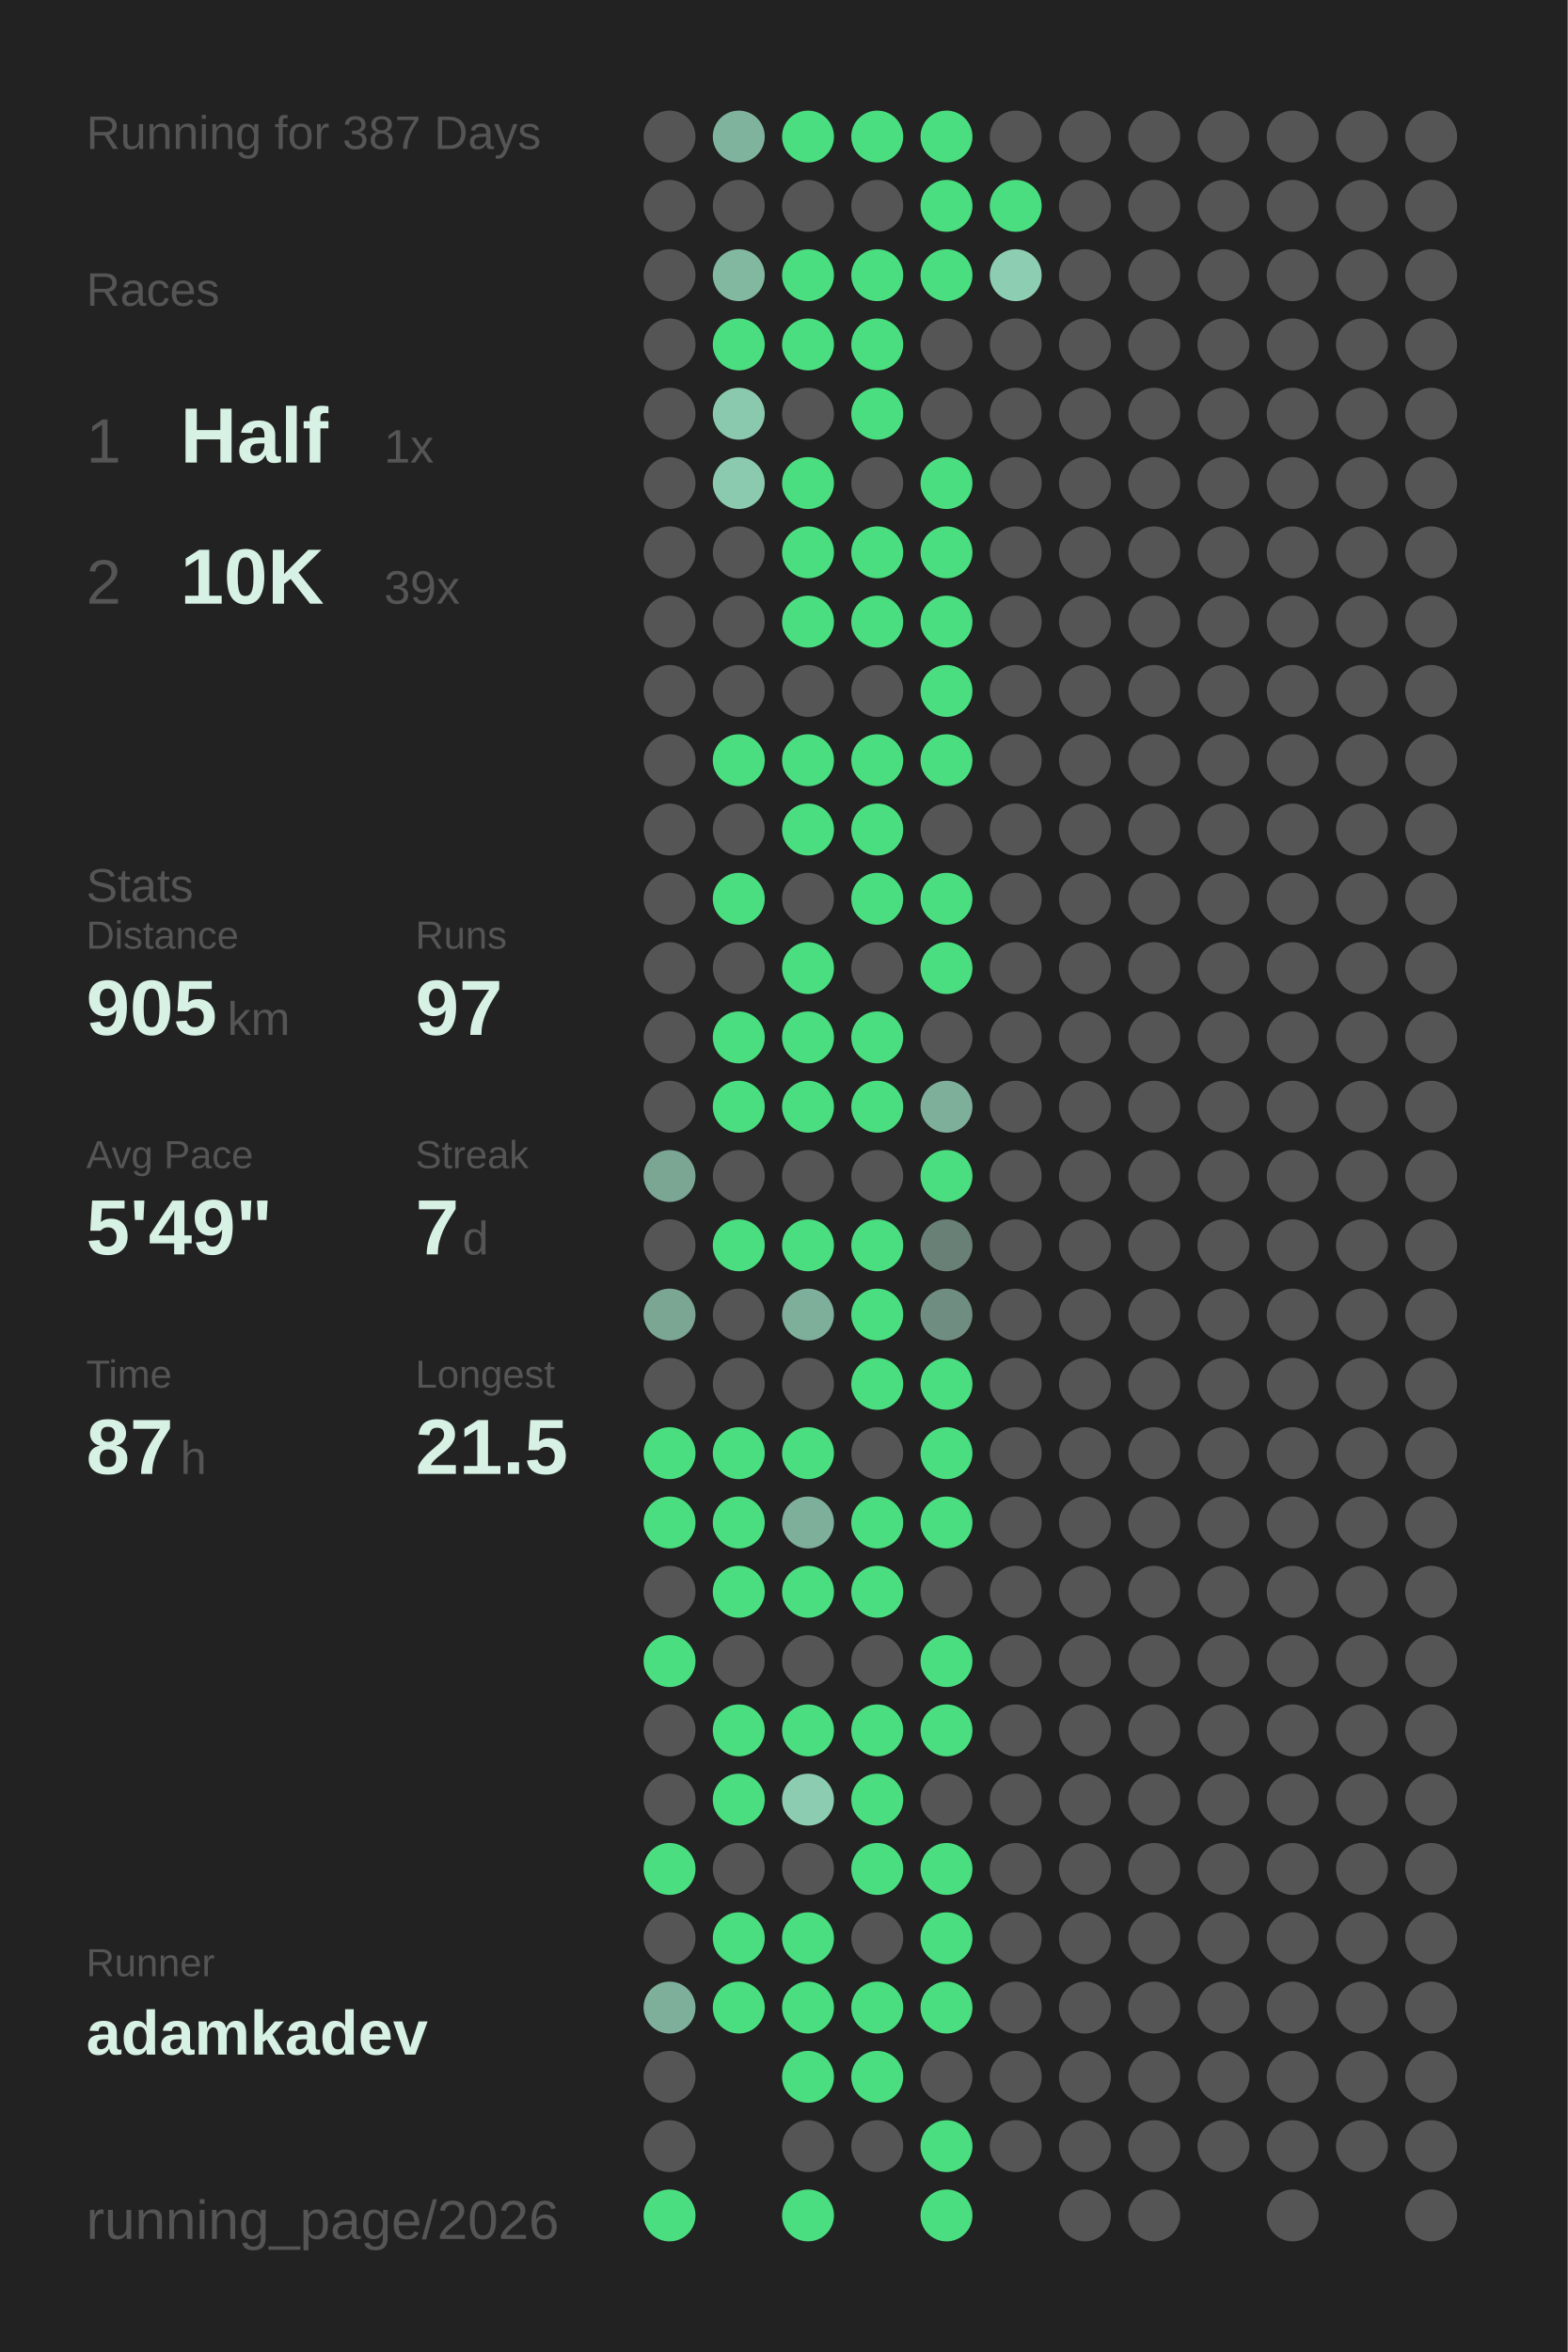
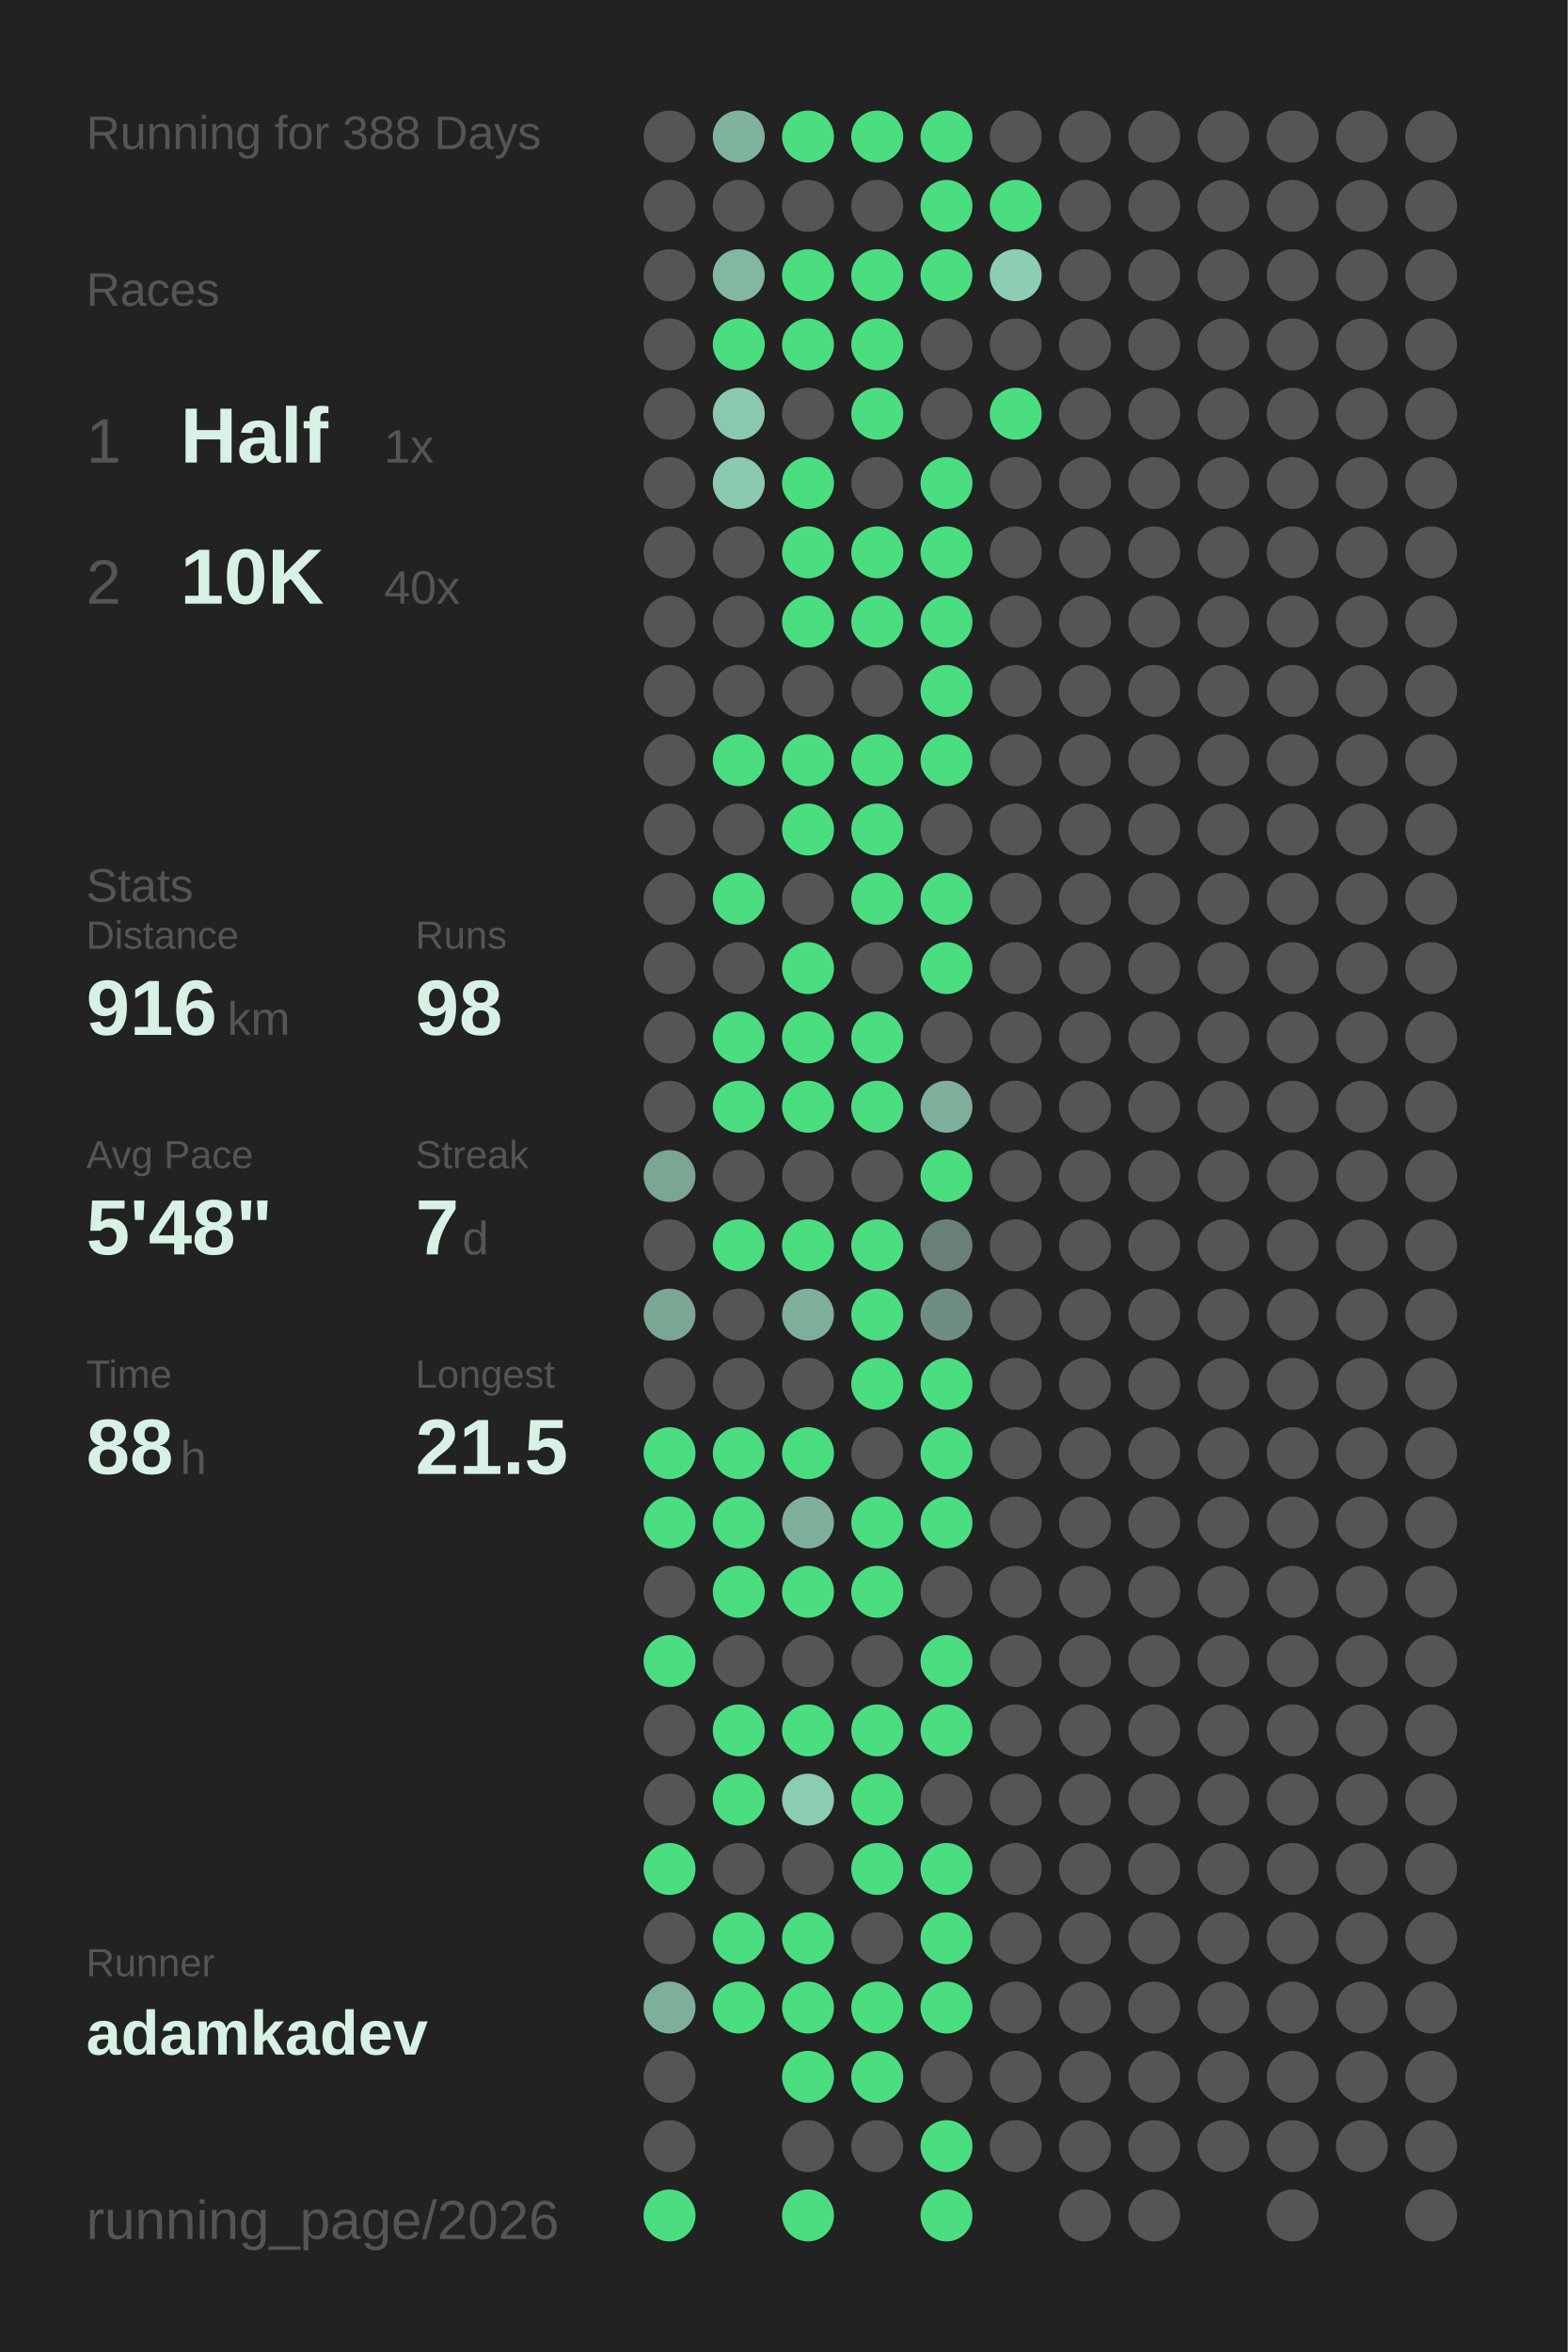
<svg xmlns="http://www.w3.org/2000/svg" baseProfile="full" height="300mm" version="1.1" viewBox="0,0,200,300" width="200mm">
  <defs />
  <rect fill="#222222" height="300" width="200" x="0" y="0" />
-   <text fill="#555555" style="font-size:6px; font-family:Arial;" x="11" y="19">Running for 387 Days</text>
+   <text fill="#555555" style="font-size:6px; font-family:Arial;" x="11" y="19">Running for 388 Days</text>
  <text fill="#555555" style="font-size:6px; font-family:Arial;" x="11" y="39">Races</text>
  <text fill="#555555" style="font-size:8px; font-family:Arial;" x="11" y="59">1</text>
  <text fill="#D7F2E5" style="font-size:10px; font-family:Arial; font-weight:bold;" x="23" y="59">Half</text>
  <text fill="#555555" style="font-size:6px; font-family:Arial;" x="49" y="59">1x</text>
  <text fill="#555555" style="font-size:8px; font-family:Arial;" x="11" y="77">2</text>
  <text fill="#D7F2E5" style="font-size:10px; font-family:Arial; font-weight:bold;" x="23" y="77">10K</text>
-   <text fill="#555555" style="font-size:6px; font-family:Arial;" x="49" y="77">39x</text>
+   <text fill="#555555" style="font-size:6px; font-family:Arial;" x="49" y="77">40x</text>
  <text fill="#555555" style="font-size:6px; font-family:Arial;" x="11" y="115">Stats</text>
  <text fill="#555555" style="font-size:5px; font-family:Arial;" x="11" y="121">Distance</text>
-   <text fill="#D7F2E5" style="font-size:10px; font-family:Arial; font-weight:bold;" x="11" y="132">905</text>
+   <text fill="#D7F2E5" style="font-size:10px; font-family:Arial; font-weight:bold;" x="11" y="132">916</text>
  <text fill="#555555" style="font-size:6px; font-family:Arial;" x="29" y="132">km</text>
  <text fill="#555555" style="font-size:5px; font-family:Arial;" x="53" y="121">Runs</text>
-   <text fill="#D7F2E5" style="font-size:10px; font-family:Arial; font-weight:bold;" x="53" y="132">97</text>
+   <text fill="#D7F2E5" style="font-size:10px; font-family:Arial; font-weight:bold;" x="53" y="132">98</text>
  <text fill="#555555" style="font-size:5px; font-family:Arial;" x="11" y="149">Avg Pace</text>
-   <text fill="#D7F2E5" style="font-size:10px; font-family:Arial; font-weight:bold;" x="11" y="160">5'49"</text>
+   <text fill="#D7F2E5" style="font-size:10px; font-family:Arial; font-weight:bold;" x="11" y="160">5'48"</text>
  <text fill="#555555" style="font-size:5px; font-family:Arial;" x="53" y="149">Streak</text>
  <text fill="#D7F2E5" style="font-size:10px; font-family:Arial; font-weight:bold;" x="53" y="160">7</text>
  <text fill="#555555" style="font-size:6px; font-family:Arial;" x="59" y="160">d</text>
  <text fill="#555555" style="font-size:5px; font-family:Arial;" x="11" y="177">Time</text>
-   <text fill="#D7F2E5" style="font-size:10px; font-family:Arial; font-weight:bold;" x="11" y="188">87</text>
+   <text fill="#D7F2E5" style="font-size:10px; font-family:Arial; font-weight:bold;" x="11" y="188">88</text>
  <text fill="#555555" style="font-size:6px; font-family:Arial;" x="23" y="188">h</text>
  <text fill="#555555" style="font-size:5px; font-family:Arial;" x="53" y="177">Longest</text>
  <text fill="#D7F2E5" style="font-size:10px; font-family:Arial; font-weight:bold;" x="53" y="188">21.5</text>
  <text fill="#555555" style="font-size:5px; font-family:Arial;" x="11" y="252.065">Runner</text>
  <text fill="#D7F2E5" style="font-size:8px; font-family:Arial; font-weight:bold;" x="11" y="262.065">adamkadev</text>
  <text fill="#555555" style="font-size:7px; font-family:Arial;" x="11" y="285.581">running_page/2026</text>
  <circle cx="85.417" cy="17.419" fill="#555555" r="3.312" />
  <circle cx="85.417" cy="26.258" fill="#555555" r="3.312" />
  <circle cx="85.417" cy="35.097" fill="#555555" r="3.312" />
  <circle cx="85.417" cy="43.935" fill="#555555" r="3.312" />
  <circle cx="85.417" cy="52.774" fill="#555555" r="3.312" />
  <circle cx="85.417" cy="61.613" fill="#555555" r="3.312" />
  <circle cx="85.417" cy="70.452" fill="#555555" r="3.312" />
  <circle cx="85.417" cy="79.29" fill="#555555" r="3.312" />
  <circle cx="85.417" cy="88.129" fill="#555555" r="3.312" />
  <circle cx="85.417" cy="96.968" fill="#555555" r="3.312" />
  <circle cx="85.417" cy="105.806" fill="#555555" r="3.312" />
  <circle cx="85.417" cy="114.645" fill="#555555" r="3.312" />
  <circle cx="85.417" cy="123.484" fill="#555555" r="3.312" />
  <circle cx="85.417" cy="132.323" fill="#555555" r="3.312" />
  <circle cx="85.417" cy="141.161" fill="#555555" r="3.312" />
  <circle cx="85.417" cy="150" fill="#7aa693" r="3.312" />
  <circle cx="85.417" cy="158.839" fill="#555555" r="3.312" />
  <circle cx="85.417" cy="167.677" fill="#7aa693" r="3.312" />
  <circle cx="85.417" cy="176.516" fill="#555555" r="3.312" />
  <circle cx="85.417" cy="185.355" fill="#4ADE80" r="3.312" />
  <circle cx="85.417" cy="194.194" fill="#4ADE80" r="3.312" />
  <circle cx="85.417" cy="203.032" fill="#555555" r="3.312" />
  <circle cx="85.417" cy="211.871" fill="#4ADE80" r="3.312" />
  <circle cx="85.417" cy="220.71" fill="#555555" r="3.312" />
  <circle cx="85.417" cy="229.548" fill="#555555" r="3.312" />
  <circle cx="85.417" cy="238.387" fill="#4ADE80" r="3.312" />
  <circle cx="85.417" cy="247.226" fill="#555555" r="3.312" />
  <circle cx="85.417" cy="256.065" fill="#7eaf9a" r="3.312" />
  <circle cx="85.417" cy="264.903" fill="#555555" r="3.312" />
  <circle cx="85.417" cy="273.742" fill="#555555" r="3.312" />
  <circle cx="85.417" cy="282.581" fill="#4ADE80" r="3.312" />
  <circle cx="94.25" cy="17.419" fill="#80b39d" r="3.312" />
  <circle cx="94.25" cy="26.258" fill="#555555" r="3.312" />
  <circle cx="94.25" cy="35.097" fill="#82b7a0" r="3.312" />
  <circle cx="94.25" cy="43.935" fill="#4ADE80" r="3.312" />
  <circle cx="94.25" cy="52.774" fill="#8ac9ae" r="3.312" />
  <circle cx="94.25" cy="61.613" fill="#8bcaaf" r="3.312" />
  <circle cx="94.25" cy="70.452" fill="#555555" r="3.312" />
  <circle cx="94.25" cy="79.29" fill="#555555" r="3.312" />
  <circle cx="94.25" cy="88.129" fill="#555555" r="3.312" />
  <circle cx="94.25" cy="96.968" fill="#4ADE80" r="3.312" />
  <circle cx="94.25" cy="105.806" fill="#555555" r="3.312" />
  <circle cx="94.25" cy="114.645" fill="#4ADE80" r="3.312" />
  <circle cx="94.25" cy="123.484" fill="#555555" r="3.312" />
  <circle cx="94.25" cy="132.323" fill="#4ADE80" r="3.312" />
  <circle cx="94.25" cy="141.161" fill="#4ADE80" r="3.312" />
  <circle cx="94.25" cy="150" fill="#555555" r="3.312" />
  <circle cx="94.25" cy="158.839" fill="#4ADE80" r="3.312" />
  <circle cx="94.25" cy="167.677" fill="#555555" r="3.312" />
  <circle cx="94.25" cy="176.516" fill="#555555" r="3.312" />
  <circle cx="94.25" cy="185.355" fill="#4ADE80" r="3.312" />
  <circle cx="94.25" cy="194.194" fill="#4ADE80" r="3.312" />
  <circle cx="94.25" cy="203.032" fill="#4ADE80" r="3.312" />
  <circle cx="94.25" cy="211.871" fill="#555555" r="3.312" />
  <circle cx="94.25" cy="220.71" fill="#4ADE80" r="3.312" />
  <circle cx="94.25" cy="229.548" fill="#4ADE80" r="3.312" />
  <circle cx="94.25" cy="238.387" fill="#555555" r="3.312" />
  <circle cx="94.25" cy="247.226" fill="#4ADE80" r="3.312" />
  <circle cx="94.25" cy="256.065" fill="#4ADE80" r="3.312" />
  <circle cx="103.083" cy="17.419" fill="#4ADE80" r="3.312" />
  <circle cx="103.083" cy="26.258" fill="#555555" r="3.312" />
  <circle cx="103.083" cy="35.097" fill="#4ADE80" r="3.312" />
  <circle cx="103.083" cy="43.935" fill="#4ADE80" r="3.312" />
  <circle cx="103.083" cy="52.774" fill="#555555" r="3.312" />
  <circle cx="103.083" cy="61.613" fill="#4ADE80" r="3.312" />
  <circle cx="103.083" cy="70.452" fill="#4ADE80" r="3.312" />
  <circle cx="103.083" cy="79.29" fill="#4ADE80" r="3.312" />
  <circle cx="103.083" cy="88.129" fill="#555555" r="3.312" />
  <circle cx="103.083" cy="96.968" fill="#4ADE80" r="3.312" />
  <circle cx="103.083" cy="105.806" fill="#4ADE80" r="3.312" />
  <circle cx="103.083" cy="114.645" fill="#555555" r="3.312" />
  <circle cx="103.083" cy="123.484" fill="#4ADE80" r="3.312" />
  <circle cx="103.083" cy="132.323" fill="#4ADE80" r="3.312" />
  <circle cx="103.083" cy="141.161" fill="#4ADE80" r="3.312" />
  <circle cx="103.083" cy="150" fill="#555555" r="3.312" />
  <circle cx="103.083" cy="158.839" fill="#4ADE80" r="3.312" />
  <circle cx="103.083" cy="167.677" fill="#7eaf9a" r="3.312" />
  <circle cx="103.083" cy="176.516" fill="#555555" r="3.312" />
  <circle cx="103.083" cy="185.355" fill="#4ADE80" r="3.312" />
  <circle cx="103.083" cy="194.194" fill="#7eaf9a" r="3.312" />
  <circle cx="103.083" cy="203.032" fill="#4ADE80" r="3.312" />
  <circle cx="103.083" cy="211.871" fill="#555555" r="3.312" />
  <circle cx="103.083" cy="220.71" fill="#4ADE80" r="3.312" />
  <circle cx="103.083" cy="229.548" fill="#8ccdb2" r="3.312" />
  <circle cx="103.083" cy="238.387" fill="#555555" r="3.312" />
  <circle cx="103.083" cy="247.226" fill="#4ADE80" r="3.312" />
  <circle cx="103.083" cy="256.065" fill="#4ADE80" r="3.312" />
  <circle cx="103.083" cy="264.903" fill="#4ADE80" r="3.312" />
  <circle cx="103.083" cy="273.742" fill="#555555" r="3.312" />
  <circle cx="103.083" cy="282.581" fill="#4ADE80" r="3.312" />
  <circle cx="111.917" cy="17.419" fill="#4ADE80" r="3.312" />
  <circle cx="111.917" cy="26.258" fill="#555555" r="3.312" />
  <circle cx="111.917" cy="35.097" fill="#4ADE80" r="3.312" />
  <circle cx="111.917" cy="43.935" fill="#4ADE80" r="3.312" />
  <circle cx="111.917" cy="52.774" fill="#4ADE80" r="3.312" />
  <circle cx="111.917" cy="61.613" fill="#555555" r="3.312" />
  <circle cx="111.917" cy="70.452" fill="#4ADE80" r="3.312" />
  <circle cx="111.917" cy="79.29" fill="#4ADE80" r="3.312" />
  <circle cx="111.917" cy="88.129" fill="#555555" r="3.312" />
  <circle cx="111.917" cy="96.968" fill="#4ADE80" r="3.312" />
  <circle cx="111.917" cy="105.806" fill="#4ADE80" r="3.312" />
  <circle cx="111.917" cy="114.645" fill="#4ADE80" r="3.312" />
  <circle cx="111.917" cy="123.484" fill="#555555" r="3.312" />
  <circle cx="111.917" cy="132.323" fill="#4ADE80" r="3.312" />
  <circle cx="111.917" cy="141.161" fill="#4ADE80" r="3.312" />
  <circle cx="111.917" cy="150" fill="#555555" r="3.312" />
  <circle cx="111.917" cy="158.839" fill="#4ADE80" r="3.312" />
  <circle cx="111.917" cy="167.677" fill="#4ADE80" r="3.312" />
  <circle cx="111.917" cy="176.516" fill="#4ADE80" r="3.312" />
  <circle cx="111.917" cy="185.355" fill="#555555" r="3.312" />
  <circle cx="111.917" cy="194.194" fill="#4ADE80" r="3.312" />
  <circle cx="111.917" cy="203.032" fill="#4ADE80" r="3.312" />
  <circle cx="111.917" cy="211.871" fill="#555555" r="3.312" />
  <circle cx="111.917" cy="220.71" fill="#4ADE80" r="3.312" />
  <circle cx="111.917" cy="229.548" fill="#4ADE80" r="3.312" />
  <circle cx="111.917" cy="238.387" fill="#4ADE80" r="3.312" />
  <circle cx="111.917" cy="247.226" fill="#555555" r="3.312" />
  <circle cx="111.917" cy="256.065" fill="#4ADE80" r="3.312" />
  <circle cx="111.917" cy="264.903" fill="#4ADE80" r="3.312" />
  <circle cx="111.917" cy="273.742" fill="#555555" r="3.312" />
  <circle cx="120.75" cy="17.419" fill="#4ADE80" r="3.312" />
  <circle cx="120.75" cy="26.258" fill="#4ADE80" r="3.312" />
  <circle cx="120.75" cy="35.097" fill="#4ADE80" r="3.312" />
  <circle cx="120.75" cy="43.935" fill="#555555" r="3.312" />
  <circle cx="120.75" cy="52.774" fill="#555555" r="3.312" />
  <circle cx="120.75" cy="61.613" fill="#4ADE80" r="3.312" />
  <circle cx="120.75" cy="70.452" fill="#4ADE80" r="3.312" />
  <circle cx="120.75" cy="79.29" fill="#4ADE80" r="3.312" />
  <circle cx="120.75" cy="88.129" fill="#4ADE80" r="3.312" />
  <circle cx="120.75" cy="96.968" fill="#4ADE80" r="3.312" />
  <circle cx="120.75" cy="105.806" fill="#555555" r="3.312" />
  <circle cx="120.75" cy="114.645" fill="#4ADE80" r="3.312" />
  <circle cx="120.75" cy="123.484" fill="#4ADE80" r="3.312" />
  <circle cx="120.75" cy="132.323" fill="#555555" r="3.312" />
  <circle cx="120.75" cy="141.161" fill="#7eaf9a" r="3.312" />
  <circle cx="120.75" cy="150" fill="#4ADE80" r="3.312" />
  <circle cx="120.75" cy="158.839" fill="#698076" r="3.312" />
  <circle cx="120.75" cy="167.677" fill="#6f8e81" r="3.312" />
  <circle cx="120.75" cy="176.516" fill="#4ADE80" r="3.312" />
  <circle cx="120.75" cy="185.355" fill="#4ADE80" r="3.312" />
  <circle cx="120.75" cy="194.194" fill="#4ADE80" r="3.312" />
  <circle cx="120.75" cy="203.032" fill="#555555" r="3.312" />
  <circle cx="120.75" cy="211.871" fill="#4ADE80" r="3.312" />
  <circle cx="120.75" cy="220.71" fill="#4ADE80" r="3.312" />
  <circle cx="120.75" cy="229.548" fill="#555555" r="3.312" />
  <circle cx="120.75" cy="238.387" fill="#4ADE80" r="3.312" />
  <circle cx="120.75" cy="247.226" fill="#4ADE80" r="3.312" />
  <circle cx="120.75" cy="256.065" fill="#4ADE80" r="3.312" />
  <circle cx="120.75" cy="264.903" fill="#555555" r="3.312" />
  <circle cx="120.75" cy="273.742" fill="#4ADE80" r="3.312" />
  <circle cx="120.75" cy="282.581" fill="#4ADE80" r="3.312" />
  <circle cx="129.583" cy="17.419" fill="#555555" r="3.312" />
  <circle cx="129.583" cy="26.258" fill="#4ADE80" r="3.312" />
  <circle cx="129.583" cy="35.097" fill="#8dceb2" r="3.312" />
  <circle cx="129.583" cy="43.935" fill="#555555" r="3.312" />
-   <circle cx="129.583" cy="52.774" fill="#555555" r="3.312" />
+   <circle cx="129.583" cy="52.774" fill="#4ADE80" r="3.312" />
  <circle cx="129.583" cy="61.613" fill="#555555" r="3.312" />
  <circle cx="129.583" cy="70.452" fill="#555555" r="3.312" />
  <circle cx="129.583" cy="79.29" fill="#555555" r="3.312" />
  <circle cx="129.583" cy="88.129" fill="#555555" r="3.312" />
  <circle cx="129.583" cy="96.968" fill="#555555" r="3.312" />
  <circle cx="129.583" cy="105.806" fill="#555555" r="3.312" />
  <circle cx="129.583" cy="114.645" fill="#555555" r="3.312" />
  <circle cx="129.583" cy="123.484" fill="#555555" r="3.312" />
  <circle cx="129.583" cy="132.323" fill="#555555" r="3.312" />
  <circle cx="129.583" cy="141.161" fill="#555555" r="3.312" />
  <circle cx="129.583" cy="150" fill="#555555" r="3.312" />
  <circle cx="129.583" cy="158.839" fill="#555555" r="3.312" />
  <circle cx="129.583" cy="167.677" fill="#555555" r="3.312" />
  <circle cx="129.583" cy="176.516" fill="#555555" r="3.312" />
  <circle cx="129.583" cy="185.355" fill="#555555" r="3.312" />
  <circle cx="129.583" cy="194.194" fill="#555555" r="3.312" />
  <circle cx="129.583" cy="203.032" fill="#555555" r="3.312" />
  <circle cx="129.583" cy="211.871" fill="#555555" r="3.312" />
  <circle cx="129.583" cy="220.71" fill="#555555" r="3.312" />
  <circle cx="129.583" cy="229.548" fill="#555555" r="3.312" />
  <circle cx="129.583" cy="238.387" fill="#555555" r="3.312" />
  <circle cx="129.583" cy="247.226" fill="#555555" r="3.312" />
  <circle cx="129.583" cy="256.065" fill="#555555" r="3.312" />
  <circle cx="129.583" cy="264.903" fill="#555555" r="3.312" />
  <circle cx="129.583" cy="273.742" fill="#555555" r="3.312" />
  <circle cx="138.417" cy="17.419" fill="#555555" r="3.312" />
  <circle cx="138.417" cy="26.258" fill="#555555" r="3.312" />
  <circle cx="138.417" cy="35.097" fill="#555555" r="3.312" />
  <circle cx="138.417" cy="43.935" fill="#555555" r="3.312" />
  <circle cx="138.417" cy="52.774" fill="#555555" r="3.312" />
  <circle cx="138.417" cy="61.613" fill="#555555" r="3.312" />
  <circle cx="138.417" cy="70.452" fill="#555555" r="3.312" />
  <circle cx="138.417" cy="79.29" fill="#555555" r="3.312" />
  <circle cx="138.417" cy="88.129" fill="#555555" r="3.312" />
  <circle cx="138.417" cy="96.968" fill="#555555" r="3.312" />
  <circle cx="138.417" cy="105.806" fill="#555555" r="3.312" />
  <circle cx="138.417" cy="114.645" fill="#555555" r="3.312" />
  <circle cx="138.417" cy="123.484" fill="#555555" r="3.312" />
  <circle cx="138.417" cy="132.323" fill="#555555" r="3.312" />
  <circle cx="138.417" cy="141.161" fill="#555555" r="3.312" />
  <circle cx="138.417" cy="150" fill="#555555" r="3.312" />
  <circle cx="138.417" cy="158.839" fill="#555555" r="3.312" />
  <circle cx="138.417" cy="167.677" fill="#555555" r="3.312" />
  <circle cx="138.417" cy="176.516" fill="#555555" r="3.312" />
  <circle cx="138.417" cy="185.355" fill="#555555" r="3.312" />
  <circle cx="138.417" cy="194.194" fill="#555555" r="3.312" />
  <circle cx="138.417" cy="203.032" fill="#555555" r="3.312" />
  <circle cx="138.417" cy="211.871" fill="#555555" r="3.312" />
  <circle cx="138.417" cy="220.71" fill="#555555" r="3.312" />
  <circle cx="138.417" cy="229.548" fill="#555555" r="3.312" />
  <circle cx="138.417" cy="238.387" fill="#555555" r="3.312" />
  <circle cx="138.417" cy="247.226" fill="#555555" r="3.312" />
  <circle cx="138.417" cy="256.065" fill="#555555" r="3.312" />
  <circle cx="138.417" cy="264.903" fill="#555555" r="3.312" />
  <circle cx="138.417" cy="273.742" fill="#555555" r="3.312" />
  <circle cx="138.417" cy="282.581" fill="#555555" r="3.312" />
  <circle cx="147.25" cy="17.419" fill="#555555" r="3.312" />
  <circle cx="147.25" cy="26.258" fill="#555555" r="3.312" />
  <circle cx="147.25" cy="35.097" fill="#555555" r="3.312" />
  <circle cx="147.25" cy="43.935" fill="#555555" r="3.312" />
  <circle cx="147.25" cy="52.774" fill="#555555" r="3.312" />
  <circle cx="147.25" cy="61.613" fill="#555555" r="3.312" />
  <circle cx="147.25" cy="70.452" fill="#555555" r="3.312" />
  <circle cx="147.25" cy="79.29" fill="#555555" r="3.312" />
  <circle cx="147.25" cy="88.129" fill="#555555" r="3.312" />
  <circle cx="147.25" cy="96.968" fill="#555555" r="3.312" />
  <circle cx="147.25" cy="105.806" fill="#555555" r="3.312" />
  <circle cx="147.25" cy="114.645" fill="#555555" r="3.312" />
  <circle cx="147.25" cy="123.484" fill="#555555" r="3.312" />
  <circle cx="147.25" cy="132.323" fill="#555555" r="3.312" />
  <circle cx="147.25" cy="141.161" fill="#555555" r="3.312" />
  <circle cx="147.25" cy="150" fill="#555555" r="3.312" />
  <circle cx="147.25" cy="158.839" fill="#555555" r="3.312" />
  <circle cx="147.25" cy="167.677" fill="#555555" r="3.312" />
  <circle cx="147.25" cy="176.516" fill="#555555" r="3.312" />
  <circle cx="147.25" cy="185.355" fill="#555555" r="3.312" />
  <circle cx="147.25" cy="194.194" fill="#555555" r="3.312" />
  <circle cx="147.25" cy="203.032" fill="#555555" r="3.312" />
  <circle cx="147.25" cy="211.871" fill="#555555" r="3.312" />
  <circle cx="147.25" cy="220.71" fill="#555555" r="3.312" />
  <circle cx="147.25" cy="229.548" fill="#555555" r="3.312" />
  <circle cx="147.25" cy="238.387" fill="#555555" r="3.312" />
  <circle cx="147.25" cy="247.226" fill="#555555" r="3.312" />
  <circle cx="147.25" cy="256.065" fill="#555555" r="3.312" />
  <circle cx="147.25" cy="264.903" fill="#555555" r="3.312" />
  <circle cx="147.25" cy="273.742" fill="#555555" r="3.312" />
  <circle cx="147.25" cy="282.581" fill="#555555" r="3.312" />
  <circle cx="156.083" cy="17.419" fill="#555555" r="3.312" />
  <circle cx="156.083" cy="26.258" fill="#555555" r="3.312" />
  <circle cx="156.083" cy="35.097" fill="#555555" r="3.312" />
  <circle cx="156.083" cy="43.935" fill="#555555" r="3.312" />
  <circle cx="156.083" cy="52.774" fill="#555555" r="3.312" />
  <circle cx="156.083" cy="61.613" fill="#555555" r="3.312" />
  <circle cx="156.083" cy="70.452" fill="#555555" r="3.312" />
  <circle cx="156.083" cy="79.29" fill="#555555" r="3.312" />
  <circle cx="156.083" cy="88.129" fill="#555555" r="3.312" />
  <circle cx="156.083" cy="96.968" fill="#555555" r="3.312" />
  <circle cx="156.083" cy="105.806" fill="#555555" r="3.312" />
  <circle cx="156.083" cy="114.645" fill="#555555" r="3.312" />
  <circle cx="156.083" cy="123.484" fill="#555555" r="3.312" />
  <circle cx="156.083" cy="132.323" fill="#555555" r="3.312" />
  <circle cx="156.083" cy="141.161" fill="#555555" r="3.312" />
  <circle cx="156.083" cy="150" fill="#555555" r="3.312" />
  <circle cx="156.083" cy="158.839" fill="#555555" r="3.312" />
  <circle cx="156.083" cy="167.677" fill="#555555" r="3.312" />
  <circle cx="156.083" cy="176.516" fill="#555555" r="3.312" />
  <circle cx="156.083" cy="185.355" fill="#555555" r="3.312" />
  <circle cx="156.083" cy="194.194" fill="#555555" r="3.312" />
  <circle cx="156.083" cy="203.032" fill="#555555" r="3.312" />
  <circle cx="156.083" cy="211.871" fill="#555555" r="3.312" />
  <circle cx="156.083" cy="220.71" fill="#555555" r="3.312" />
  <circle cx="156.083" cy="229.548" fill="#555555" r="3.312" />
  <circle cx="156.083" cy="238.387" fill="#555555" r="3.312" />
  <circle cx="156.083" cy="247.226" fill="#555555" r="3.312" />
  <circle cx="156.083" cy="256.065" fill="#555555" r="3.312" />
  <circle cx="156.083" cy="264.903" fill="#555555" r="3.312" />
  <circle cx="156.083" cy="273.742" fill="#555555" r="3.312" />
  <circle cx="164.917" cy="17.419" fill="#555555" r="3.312" />
  <circle cx="164.917" cy="26.258" fill="#555555" r="3.312" />
  <circle cx="164.917" cy="35.097" fill="#555555" r="3.312" />
  <circle cx="164.917" cy="43.935" fill="#555555" r="3.312" />
  <circle cx="164.917" cy="52.774" fill="#555555" r="3.312" />
  <circle cx="164.917" cy="61.613" fill="#555555" r="3.312" />
  <circle cx="164.917" cy="70.452" fill="#555555" r="3.312" />
  <circle cx="164.917" cy="79.29" fill="#555555" r="3.312" />
  <circle cx="164.917" cy="88.129" fill="#555555" r="3.312" />
  <circle cx="164.917" cy="96.968" fill="#555555" r="3.312" />
  <circle cx="164.917" cy="105.806" fill="#555555" r="3.312" />
  <circle cx="164.917" cy="114.645" fill="#555555" r="3.312" />
  <circle cx="164.917" cy="123.484" fill="#555555" r="3.312" />
  <circle cx="164.917" cy="132.323" fill="#555555" r="3.312" />
  <circle cx="164.917" cy="141.161" fill="#555555" r="3.312" />
  <circle cx="164.917" cy="150" fill="#555555" r="3.312" />
  <circle cx="164.917" cy="158.839" fill="#555555" r="3.312" />
  <circle cx="164.917" cy="167.677" fill="#555555" r="3.312" />
  <circle cx="164.917" cy="176.516" fill="#555555" r="3.312" />
  <circle cx="164.917" cy="185.355" fill="#555555" r="3.312" />
  <circle cx="164.917" cy="194.194" fill="#555555" r="3.312" />
  <circle cx="164.917" cy="203.032" fill="#555555" r="3.312" />
  <circle cx="164.917" cy="211.871" fill="#555555" r="3.312" />
  <circle cx="164.917" cy="220.71" fill="#555555" r="3.312" />
  <circle cx="164.917" cy="229.548" fill="#555555" r="3.312" />
  <circle cx="164.917" cy="238.387" fill="#555555" r="3.312" />
  <circle cx="164.917" cy="247.226" fill="#555555" r="3.312" />
  <circle cx="164.917" cy="256.065" fill="#555555" r="3.312" />
  <circle cx="164.917" cy="264.903" fill="#555555" r="3.312" />
  <circle cx="164.917" cy="273.742" fill="#555555" r="3.312" />
  <circle cx="164.917" cy="282.581" fill="#555555" r="3.312" />
  <circle cx="173.75" cy="17.419" fill="#555555" r="3.312" />
  <circle cx="173.75" cy="26.258" fill="#555555" r="3.312" />
  <circle cx="173.75" cy="35.097" fill="#555555" r="3.312" />
  <circle cx="173.75" cy="43.935" fill="#555555" r="3.312" />
  <circle cx="173.75" cy="52.774" fill="#555555" r="3.312" />
  <circle cx="173.75" cy="61.613" fill="#555555" r="3.312" />
  <circle cx="173.75" cy="70.452" fill="#555555" r="3.312" />
  <circle cx="173.75" cy="79.29" fill="#555555" r="3.312" />
  <circle cx="173.75" cy="88.129" fill="#555555" r="3.312" />
  <circle cx="173.75" cy="96.968" fill="#555555" r="3.312" />
  <circle cx="173.75" cy="105.806" fill="#555555" r="3.312" />
  <circle cx="173.75" cy="114.645" fill="#555555" r="3.312" />
  <circle cx="173.75" cy="123.484" fill="#555555" r="3.312" />
  <circle cx="173.75" cy="132.323" fill="#555555" r="3.312" />
  <circle cx="173.75" cy="141.161" fill="#555555" r="3.312" />
  <circle cx="173.75" cy="150" fill="#555555" r="3.312" />
  <circle cx="173.75" cy="158.839" fill="#555555" r="3.312" />
  <circle cx="173.75" cy="167.677" fill="#555555" r="3.312" />
  <circle cx="173.75" cy="176.516" fill="#555555" r="3.312" />
  <circle cx="173.75" cy="185.355" fill="#555555" r="3.312" />
  <circle cx="173.75" cy="194.194" fill="#555555" r="3.312" />
  <circle cx="173.75" cy="203.032" fill="#555555" r="3.312" />
  <circle cx="173.75" cy="211.871" fill="#555555" r="3.312" />
  <circle cx="173.75" cy="220.71" fill="#555555" r="3.312" />
  <circle cx="173.75" cy="229.548" fill="#555555" r="3.312" />
  <circle cx="173.75" cy="238.387" fill="#555555" r="3.312" />
  <circle cx="173.75" cy="247.226" fill="#555555" r="3.312" />
  <circle cx="173.75" cy="256.065" fill="#555555" r="3.312" />
  <circle cx="173.75" cy="264.903" fill="#555555" r="3.312" />
  <circle cx="173.75" cy="273.742" fill="#555555" r="3.312" />
  <circle cx="182.583" cy="17.419" fill="#555555" r="3.312" />
  <circle cx="182.583" cy="26.258" fill="#555555" r="3.312" />
  <circle cx="182.583" cy="35.097" fill="#555555" r="3.312" />
  <circle cx="182.583" cy="43.935" fill="#555555" r="3.312" />
  <circle cx="182.583" cy="52.774" fill="#555555" r="3.312" />
  <circle cx="182.583" cy="61.613" fill="#555555" r="3.312" />
  <circle cx="182.583" cy="70.452" fill="#555555" r="3.312" />
  <circle cx="182.583" cy="79.29" fill="#555555" r="3.312" />
  <circle cx="182.583" cy="88.129" fill="#555555" r="3.312" />
  <circle cx="182.583" cy="96.968" fill="#555555" r="3.312" />
  <circle cx="182.583" cy="105.806" fill="#555555" r="3.312" />
  <circle cx="182.583" cy="114.645" fill="#555555" r="3.312" />
  <circle cx="182.583" cy="123.484" fill="#555555" r="3.312" />
  <circle cx="182.583" cy="132.323" fill="#555555" r="3.312" />
  <circle cx="182.583" cy="141.161" fill="#555555" r="3.312" />
  <circle cx="182.583" cy="150" fill="#555555" r="3.312" />
  <circle cx="182.583" cy="158.839" fill="#555555" r="3.312" />
  <circle cx="182.583" cy="167.677" fill="#555555" r="3.312" />
  <circle cx="182.583" cy="176.516" fill="#555555" r="3.312" />
  <circle cx="182.583" cy="185.355" fill="#555555" r="3.312" />
  <circle cx="182.583" cy="194.194" fill="#555555" r="3.312" />
  <circle cx="182.583" cy="203.032" fill="#555555" r="3.312" />
  <circle cx="182.583" cy="211.871" fill="#555555" r="3.312" />
  <circle cx="182.583" cy="220.71" fill="#555555" r="3.312" />
  <circle cx="182.583" cy="229.548" fill="#555555" r="3.312" />
  <circle cx="182.583" cy="238.387" fill="#555555" r="3.312" />
  <circle cx="182.583" cy="247.226" fill="#555555" r="3.312" />
  <circle cx="182.583" cy="256.065" fill="#555555" r="3.312" />
  <circle cx="182.583" cy="264.903" fill="#555555" r="3.312" />
  <circle cx="182.583" cy="273.742" fill="#555555" r="3.312" />
  <circle cx="182.583" cy="282.581" fill="#555555" r="3.312" />
</svg>
